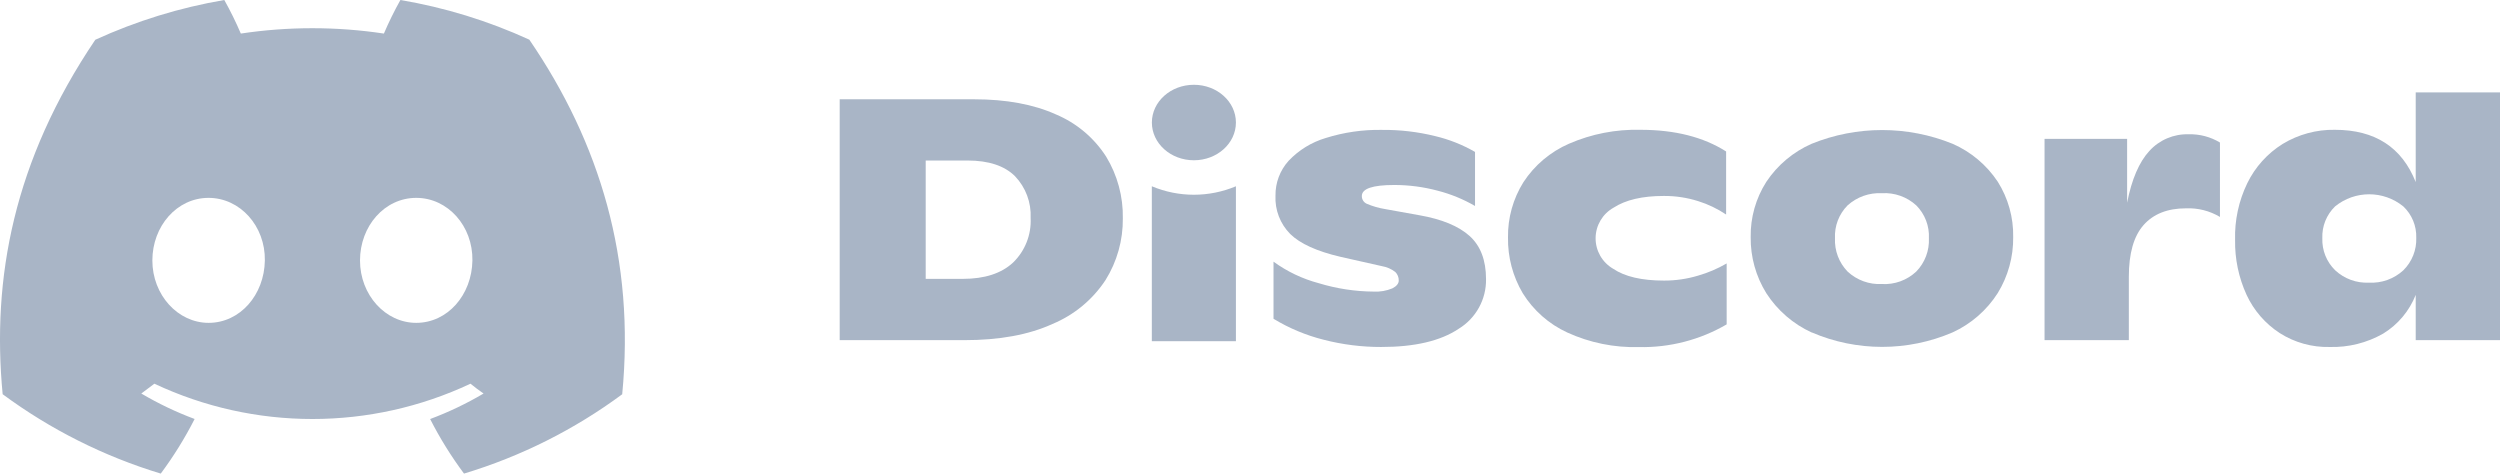
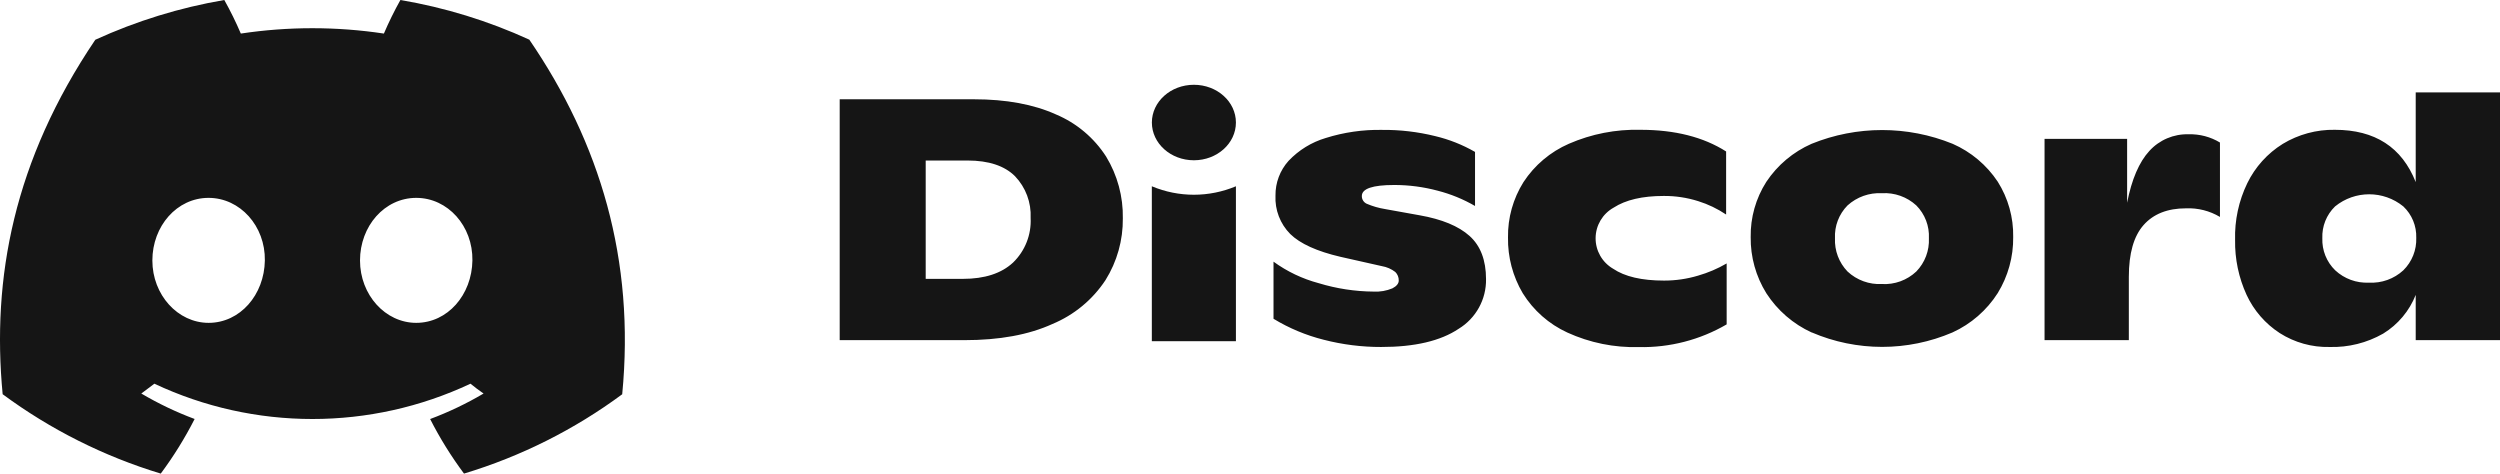
<svg xmlns="http://www.w3.org/2000/svg" viewBox="0 0 508.67 96.36">
  <defs>
-     <style>
- 			.cls-1 {
- 				fill: #A9B5C6;
- 			}
- 		</style>
+     <style>.cls-1{fill:#151515}</style>
  </defs>
  <g id="图层_2" data-name="图层 2">
    <g id="Discord_Logos" data-name="Discord Logos">
      <g id="Discord_Logo_-_Large_-_White" data-name="Discord Logo - Large - White">
-         <path class="cls-1" d="M170.85,20.2h27.3q9.87,0,16.7,3.08a22.5,22.5,0,0,1,10.21,8.58,23.34,23.34,0,0,1,3.4,12.56A23.24,23.24,0,0,1,224.93,57a23.94,23.94,0,0,1-10.79,8.92q-7.24,3.3-17.95,3.29H170.85Zm25.06,36.54q6.65,0,10.22-3.32a11.8,11.8,0,0,0,3.57-9.07,11.5,11.5,0,0,0-3.18-8.5q-3.2-3.18-9.63-3.19h-8.54V56.74Z" />
-         <path class="cls-1" d="M269.34,69.13a37,37,0,0,1-10.22-4.27V53.24a27.77,27.77,0,0,0,9.2,4.38,39.31,39.31,0,0,0,11.17,1.71,8.71,8.71,0,0,0,3.82-.66c.86-.44,1.29-1,1.29-1.58a2.37,2.37,0,0,0-.7-1.75,6.15,6.15,0,0,0-2.73-1.19l-8.4-1.89q-7.22-1.68-10.25-4.65a10.39,10.39,0,0,1-3-7.81,10.37,10.37,0,0,1,2.66-7.07,17.13,17.13,0,0,1,7.56-4.65,36,36,0,0,1,11.48-1.65A43.27,43.27,0,0,1,292,27.69a30.25,30.25,0,0,1,8.12,3.22v11a30,30,0,0,0-7.6-3.11,34,34,0,0,0-8.85-1.16q-6.58,0-6.58,2.24a1.69,1.69,0,0,0,1,1.58,16.14,16.14,0,0,0,3.74,1.08l7,1.26Q295.65,45,299,48t3.36,8.78a11.61,11.61,0,0,1-5.57,10.12Q291.26,70.61,281,70.6A46.41,46.41,0,0,1,269.34,69.13Z" />
-         <path class="cls-1" d="M318.9,67.66a21,21,0,0,1-9.07-8,21.59,21.59,0,0,1-3-11.34,20.62,20.62,0,0,1,3.15-11.27,21.16,21.16,0,0,1,9.24-7.8,34.25,34.25,0,0,1,14.56-2.84q10.5,0,17.43,4.41V43.65a21.84,21.84,0,0,0-5.7-2.73,22.65,22.65,0,0,0-7-1.05q-6.51,0-10.19,2.38a7.15,7.15,0,0,0-.1,12.43q3.57,2.41,10.36,2.41a23.91,23.91,0,0,0,6.9-1,25.71,25.71,0,0,0,5.84-2.49V66a34,34,0,0,1-17.85,4.62A32.93,32.93,0,0,1,318.9,67.66Z" />
-         <path class="cls-1" d="M368.64,67.66a21.77,21.77,0,0,1-9.25-8,21.14,21.14,0,0,1-3.18-11.41A20.27,20.27,0,0,1,359.39,37a21.42,21.42,0,0,1,9.21-7.74,38.17,38.17,0,0,1,28.7,0,21.25,21.25,0,0,1,9.17,7.7,20.41,20.41,0,0,1,3.15,11.27,21.29,21.29,0,0,1-3.15,11.41,21.51,21.51,0,0,1-9.2,8,36.32,36.32,0,0,1-28.63,0Zm21.27-12.42a9.12,9.12,0,0,0,2.56-6.76,8.87,8.87,0,0,0-2.56-6.68,9.53,9.53,0,0,0-7-2.49,9.67,9.67,0,0,0-7,2.49,8.9,8.9,0,0,0-2.55,6.68,9.15,9.15,0,0,0,2.55,6.76,9.53,9.53,0,0,0,7,2.55A9.4,9.4,0,0,0,389.91,55.24Z" />
-         <path class="cls-1" d="M451.69,29V44.14a12.47,12.47,0,0,0-6.93-1.75c-3.73,0-6.61,1.14-8.61,3.4s-3,5.77-3,10.53V69.2H416V28.25h16.8v13q1.4-7.14,4.52-10.53a10.38,10.38,0,0,1,8-3.4A11.71,11.71,0,0,1,451.69,29Z" />
-         <path class="cls-1" d="M508.67,18.8V69.2H491.52V60a16.23,16.23,0,0,1-6.62,7.88A20.81,20.81,0,0,1,474,70.6a18.11,18.11,0,0,1-10.15-2.83A18.6,18.6,0,0,1,457.11,60a25.75,25.75,0,0,1-2.34-11.17,24.87,24.87,0,0,1,2.48-11.55,19.43,19.43,0,0,1,7.21-8,19.85,19.85,0,0,1,10.61-2.87q12.24,0,16.45,10.64V18.8ZM489,55a8.83,8.83,0,0,0,2.63-6.62A8.42,8.42,0,0,0,489,42a11,11,0,0,0-13.89,0,8.55,8.55,0,0,0-2.59,6.47A8.67,8.67,0,0,0,475.14,55,9.42,9.42,0,0,0,482,57.51,9.56,9.56,0,0,0,489,55Z" />
-         <path class="cls-1" d="M107.7,8.07A105.15,105.15,0,0,0,81.47,0a72.06,72.06,0,0,0-3.36,6.83A97.68,97.68,0,0,0,49,6.83,72.37,72.37,0,0,0,45.64,0,105.89,105.89,0,0,0,19.39,8.09C2.79,32.65-1.71,56.6.54,80.21h0A105.73,105.73,0,0,0,32.71,96.36,77.7,77.7,0,0,0,39.6,85.25a68.42,68.42,0,0,1-10.85-5.18c.91-.66,1.8-1.34,2.66-2a75.57,75.57,0,0,0,64.32,0c.87.71,1.76,1.39,2.66,2a68.68,68.68,0,0,1-10.87,5.19,77,77,0,0,0,6.89,11.1A105.25,105.25,0,0,0,126.6,80.22h0C129.24,52.84,122.09,29.11,107.7,8.07ZM42.45,65.69C36.18,65.69,31,60,31,53s5-12.74,11.43-12.74S54,46,53.89,53,48.84,65.69,42.45,65.69Zm42.24,0C78.41,65.69,73.25,60,73.25,53s5-12.74,11.44-12.74S96.23,46,96.12,53,91.08,65.69,84.69,65.69Z" />
-         <ellipse class="cls-1" cx="242.92" cy="24.93" rx="8.55" ry="7.68" />
-         <path class="cls-1" d="M234.36,37.9a22.08,22.08,0,0,0,17.11,0V69.42H234.36Z" />
+         <path d="M170.85 20.2h27.3q9.87 0 16.7 3.08a22.5 22.5 0 0 1 10.21 8.58 23.34 23.34 0 0 1 3.4 12.56A23.24 23.24 0 0 1 224.93 57a23.94 23.94 0 0 1-10.79 8.92q-7.24 3.3-17.95 3.29h-25.34Zm25.06 36.54q6.65 0 10.22-3.32a11.8 11.8 0 0 0 3.57-9.07 11.5 11.5 0 0 0-3.18-8.5q-3.2-3.18-9.63-3.19h-8.54v24.08Zm73.43 12.39a37 37 0 0 1-10.22-4.27V53.24a27.8 27.8 0 0 0 9.2 4.38 39.3 39.3 0 0 0 11.17 1.71 8.7 8.7 0 0 0 3.82-.66c.86-.44 1.29-1 1.29-1.58a2.37 2.37 0 0 0-.7-1.75 6.15 6.15 0 0 0-2.73-1.19l-8.4-1.89q-7.22-1.68-10.25-4.65a10.4 10.4 0 0 1-3-7.81 10.37 10.37 0 0 1 2.66-7.07 17.13 17.13 0 0 1 7.56-4.65 36 36 0 0 1 11.48-1.65A43.3 43.3 0 0 1 292 27.69a30.3 30.3 0 0 1 8.12 3.22v11a30 30 0 0 0-7.6-3.11 34 34 0 0 0-8.85-1.16q-6.58 0-6.58 2.24a1.69 1.69 0 0 0 1 1.58 16 16 0 0 0 3.74 1.08l7 1.26Q295.65 45 299 48t3.36 8.78a11.61 11.61 0 0 1-5.57 10.12q-5.53 3.71-15.79 3.7a46.4 46.4 0 0 1-11.66-1.47m49.56-1.47a21 21 0 0 1-9.07-8 21.6 21.6 0 0 1-3-11.34 20.6 20.6 0 0 1 3.15-11.27 21.16 21.16 0 0 1 9.24-7.8 34.25 34.25 0 0 1 14.56-2.84q10.5 0 17.43 4.41v12.83a21.8 21.8 0 0 0-5.7-2.73 22.7 22.7 0 0 0-7-1.05q-6.51 0-10.19 2.38a7.15 7.15 0 0 0-.1 12.43q3.57 2.41 10.36 2.41a24 24 0 0 0 6.9-1 25.7 25.7 0 0 0 5.84-2.49V66a34 34 0 0 1-17.85 4.62 32.9 32.9 0 0 1-14.57-2.96m49.74 0a21.77 21.77 0 0 1-9.25-8 21.14 21.14 0 0 1-3.18-11.41A20.27 20.27 0 0 1 359.39 37a21.4 21.4 0 0 1 9.21-7.74 38.17 38.17 0 0 1 28.7 0 21.25 21.25 0 0 1 9.17 7.7 20.4 20.4 0 0 1 3.15 11.27 21.3 21.3 0 0 1-3.15 11.41 21.5 21.5 0 0 1-9.2 8 36.32 36.32 0 0 1-28.63 0Zm21.27-12.42a9.12 9.12 0 0 0 2.56-6.76 8.87 8.87 0 0 0-2.56-6.68 9.53 9.53 0 0 0-7-2.49 9.67 9.67 0 0 0-7 2.49 8.9 8.9 0 0 0-2.55 6.68 9.15 9.15 0 0 0 2.55 6.76 9.53 9.53 0 0 0 7 2.55 9.4 9.4 0 0 0 7-2.55M451.69 29v15.14a12.47 12.47 0 0 0-6.93-1.75c-3.73 0-6.61 1.14-8.61 3.4s-3 5.77-3 10.53V69.2H416V28.25h16.8v13q1.4-7.14 4.52-10.53a10.38 10.38 0 0 1 8-3.4 11.7 11.7 0 0 1 6.37 1.68m56.98-10.2v50.4h-17.15V60a16.23 16.23 0 0 1-6.62 7.88A20.8 20.8 0 0 1 474 70.6a18.1 18.1 0 0 1-10.15-2.83 18.6 18.6 0 0 1-6.74-7.77 25.75 25.75 0 0 1-2.34-11.17 24.9 24.9 0 0 1 2.48-11.55 19.43 19.43 0 0 1 7.21-8 19.85 19.85 0 0 1 10.61-2.87q12.24 0 16.45 10.64V18.8ZM489 55a8.83 8.83 0 0 0 2.63-6.62A8.42 8.42 0 0 0 489 42a11 11 0 0 0-13.89 0 8.55 8.55 0 0 0-2.59 6.47 8.67 8.67 0 0 0 2.62 6.53 9.42 9.42 0 0 0 6.86 2.51 9.56 9.56 0 0 0 7-2.51M107.7 8.07A105.2 105.2 0 0 0 81.47 0a72 72 0 0 0-3.36 6.83 97.7 97.7 0 0 0-29.11 0A72 72 0 0 0 45.64 0a106 106 0 0 0-26.25 8.09C2.79 32.65-1.71 56.6.54 80.21a105.7 105.7 0 0 0 32.17 16.15 77.7 77.7 0 0 0 6.89-11.11 68.4 68.4 0 0 1-10.85-5.18c.91-.66 1.8-1.34 2.66-2a75.57 75.57 0 0 0 64.32 0c.87.71 1.76 1.39 2.66 2a68.7 68.7 0 0 1-10.87 5.19 77 77 0 0 0 6.89 11.1 105.3 105.3 0 0 0 32.19-16.14c2.64-27.38-4.51-51.11-18.9-72.15M42.45 65.69C36.18 65.69 31 60 31 53s5-12.74 11.43-12.74S54 46 53.89 53s-5.05 12.69-11.44 12.69m42.24 0C78.41 65.69 73.25 60 73.25 53s5-12.74 11.44-12.74S96.23 46 96.12 53s-5.04 12.69-11.43 12.69" class="cls-1" />
+         <ellipse cx="242.92" cy="24.93" class="cls-1" rx="8.55" ry="7.68" />
+         <path d="M234.36 37.9a22.08 22.08 0 0 0 17.11 0v31.52h-17.11Z" class="cls-1" />
      </g>
    </g>
  </g>
</svg>
